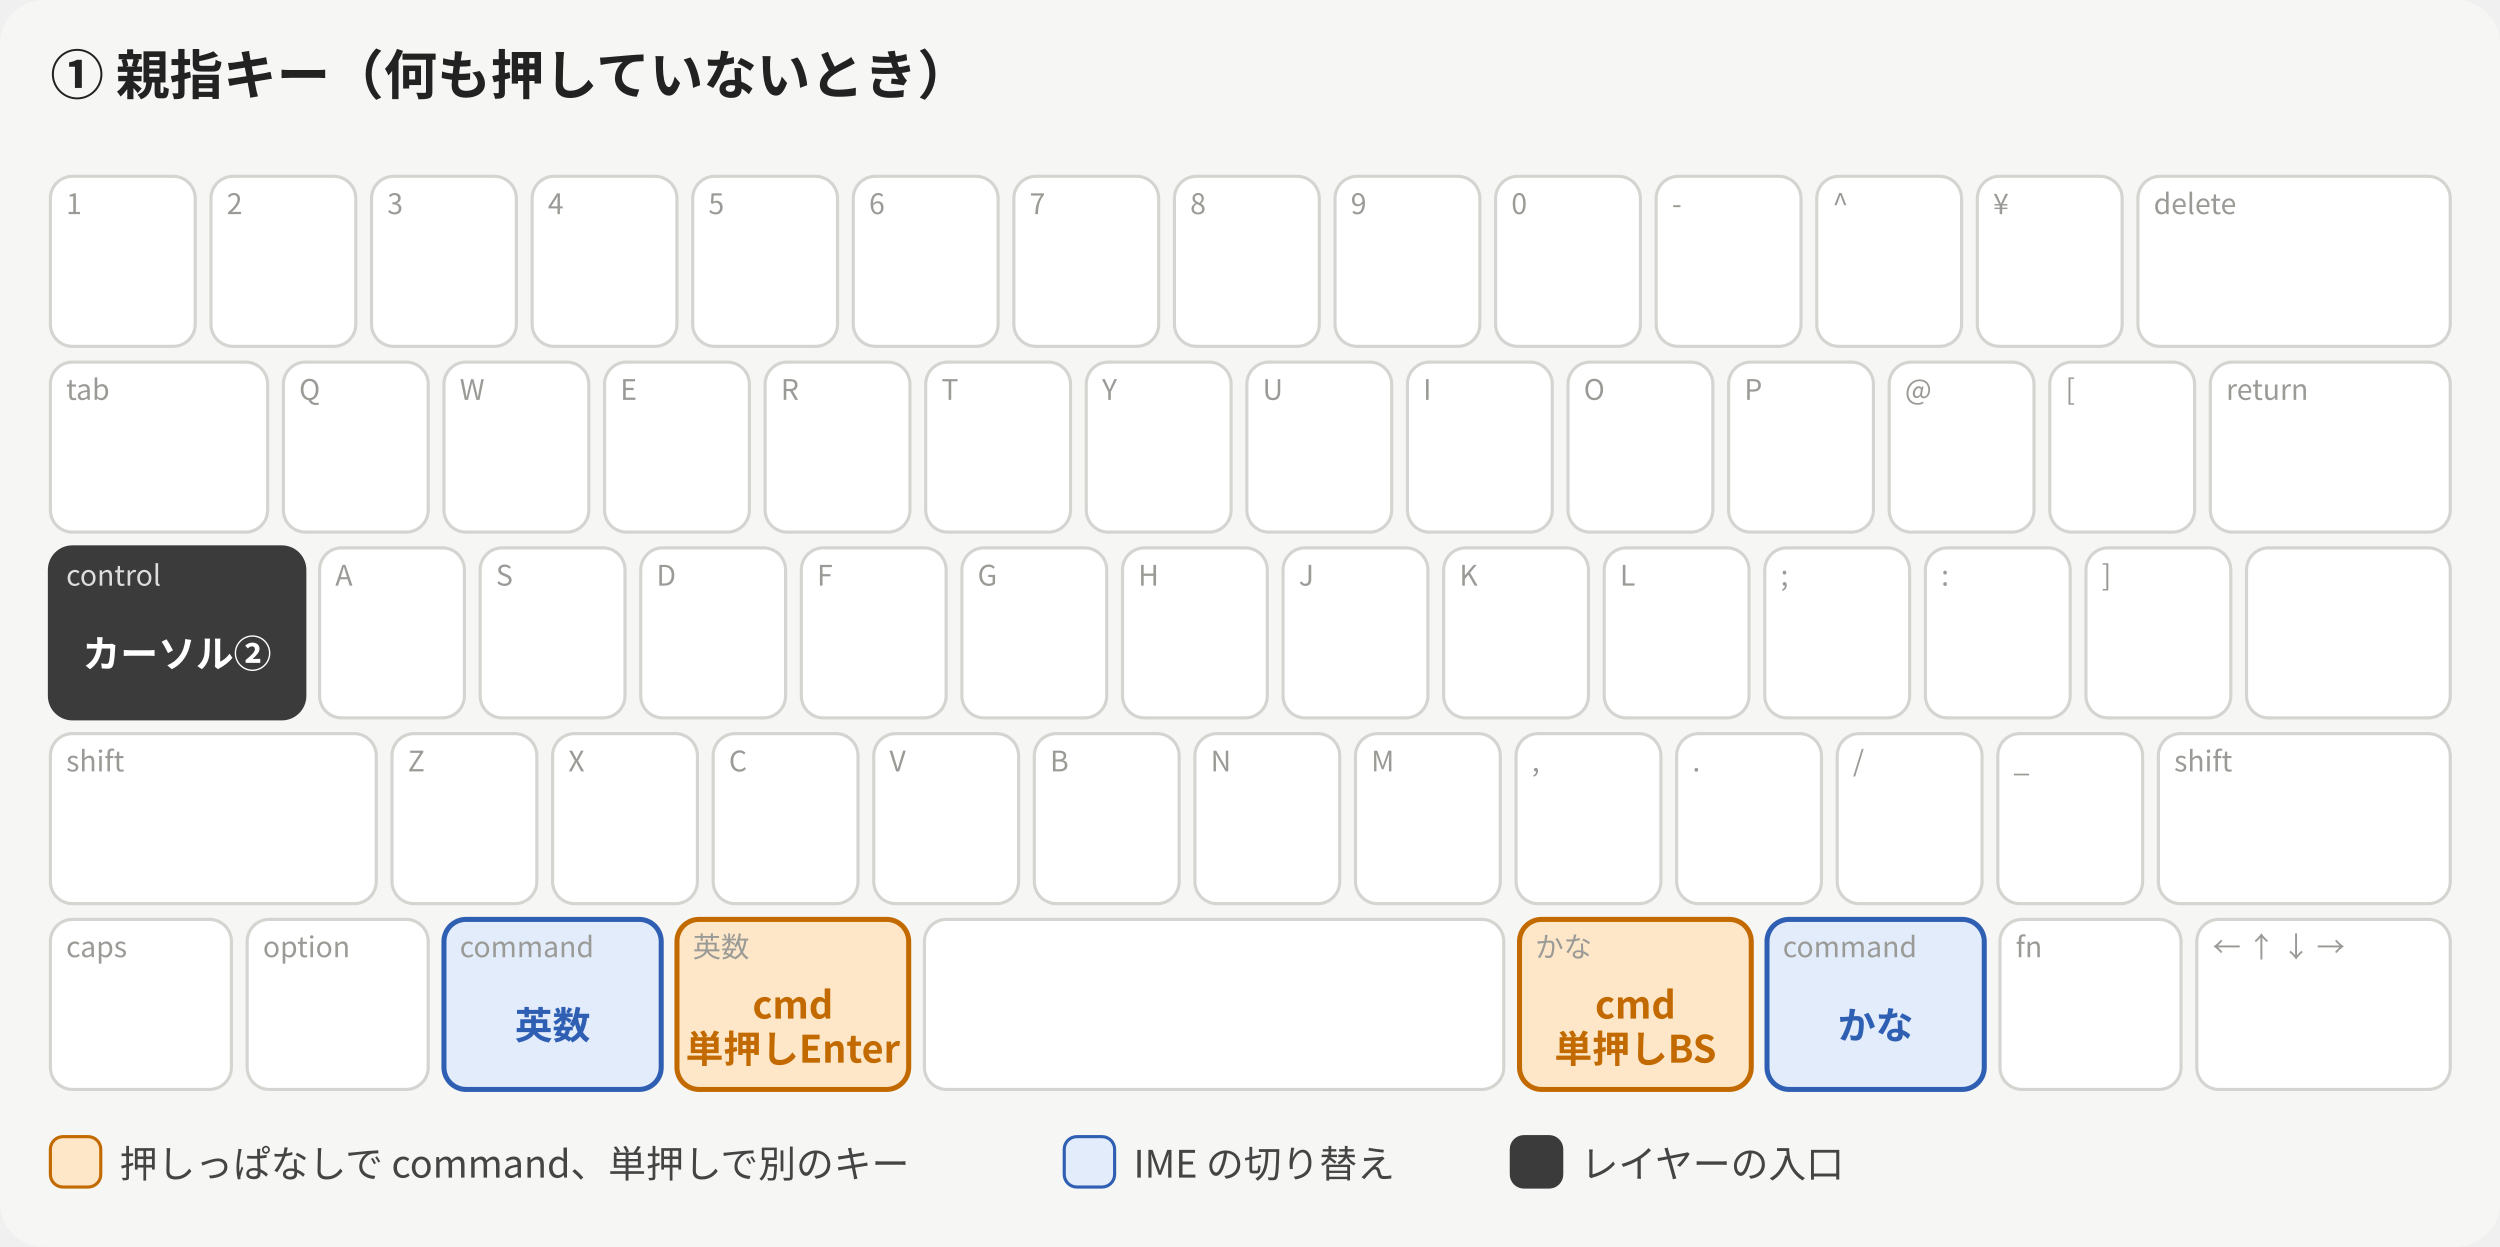
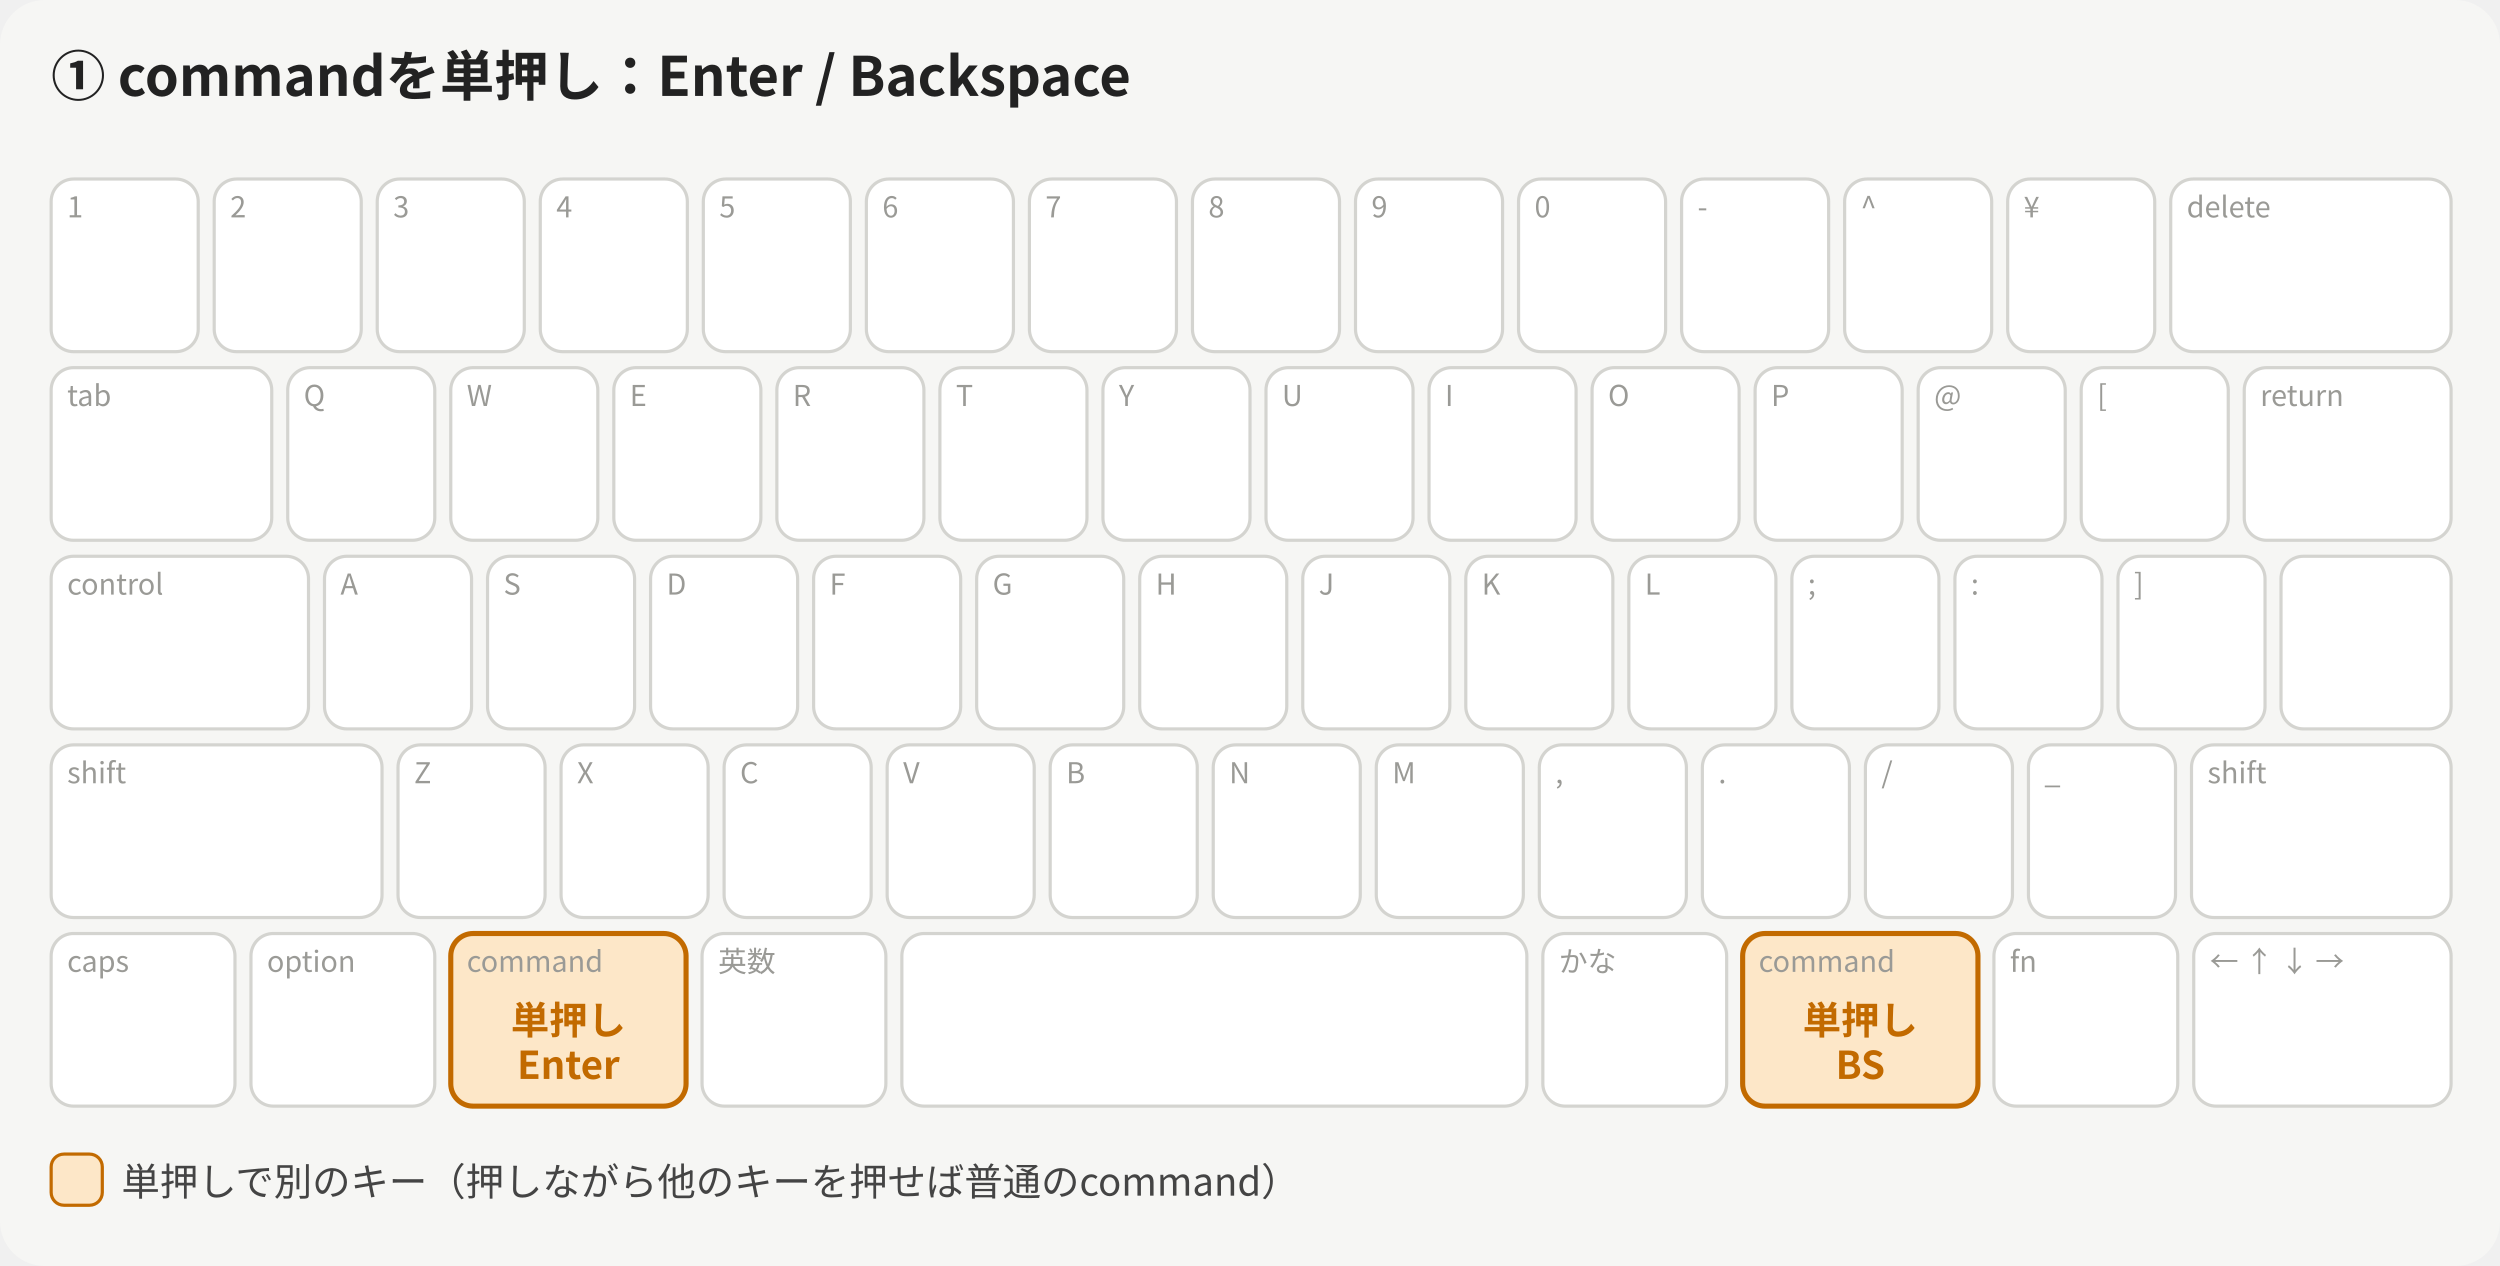
- <svg xmlns="http://www.w3.org/2000/svg" viewBox="0 0 794 396" width="794" height="396" font-family="'Hiragino Sans','Hiragino Kaku Gothic ProN','Noto Sans JP','Noto Sans CJK JP',sans-serif">
-   <rect width="794" height="396" rx="14" fill="#f6f6f4" />
-   <text x="16" y="30" font-size="17" font-weight="700" fill="#222">① 親指キー（何も押していないとき）</text>
+ <svg xmlns="http://www.w3.org/2000/svg" viewBox="0 0 782 396" width="782" height="396" font-family="'Hiragino Sans','Hiragino Kaku Gothic ProN','Noto Sans JP','Noto Sans CJK JP',sans-serif">
+   <rect width="782" height="396" rx="14" fill="#f6f6f4" />
+   <text x="16" y="30" font-size="17" font-weight="700" fill="#222">① commandを単押し：Enter / Backspace</text>
  <rect x="16" y="56" width="46.0" height="54" rx="7" fill="#ffffff" stroke="#d4d4d0" stroke-width="1" />
  <text x="21" y="68" font-size="9" fill="#9a9a96">1</text>
  <rect x="67" y="56" width="46.0" height="54" rx="7" fill="#ffffff" stroke="#d4d4d0" stroke-width="1" />
  <text x="72" y="68" font-size="9" fill="#9a9a96">2</text>
  <rect x="118" y="56" width="46.0" height="54" rx="7" fill="#ffffff" stroke="#d4d4d0" stroke-width="1" />
  <text x="123" y="68" font-size="9" fill="#9a9a96">3</text>
  <rect x="169" y="56" width="46.0" height="54" rx="7" fill="#ffffff" stroke="#d4d4d0" stroke-width="1" />
  <text x="174" y="68" font-size="9" fill="#9a9a96">4</text>
  <rect x="220" y="56" width="46.0" height="54" rx="7" fill="#ffffff" stroke="#d4d4d0" stroke-width="1" />
  <text x="225" y="68" font-size="9" fill="#9a9a96">5</text>
  <rect x="271" y="56" width="46.0" height="54" rx="7" fill="#ffffff" stroke="#d4d4d0" stroke-width="1" />
  <text x="276" y="68" font-size="9" fill="#9a9a96">6</text>
  <rect x="322" y="56" width="46.0" height="54" rx="7" fill="#ffffff" stroke="#d4d4d0" stroke-width="1" />
  <text x="327" y="68" font-size="9" fill="#9a9a96">7</text>
  <rect x="373" y="56" width="46.0" height="54" rx="7" fill="#ffffff" stroke="#d4d4d0" stroke-width="1" />
  <text x="378" y="68" font-size="9" fill="#9a9a96">8</text>
  <rect x="424" y="56" width="46.0" height="54" rx="7" fill="#ffffff" stroke="#d4d4d0" stroke-width="1" />
  <text x="429" y="68" font-size="9" fill="#9a9a96">9</text>
  <rect x="475" y="56" width="46.0" height="54" rx="7" fill="#ffffff" stroke="#d4d4d0" stroke-width="1" />
  <text x="480" y="68" font-size="9" fill="#9a9a96">0</text>
  <rect x="526" y="56" width="46.0" height="54" rx="7" fill="#ffffff" stroke="#d4d4d0" stroke-width="1" />
  <text x="531" y="68" font-size="9" fill="#9a9a96">-</text>
  <rect x="577" y="56" width="46.0" height="54" rx="7" fill="#ffffff" stroke="#d4d4d0" stroke-width="1" />
  <text x="582" y="68" font-size="9" fill="#9a9a96">^</text>
  <rect x="628" y="56" width="46.0" height="54" rx="7" fill="#ffffff" stroke="#d4d4d0" stroke-width="1" />
  <text x="633" y="68" font-size="9" fill="#9a9a96">¥</text>
-   <rect x="679" y="56" width="99.2" height="54" rx="7" fill="#ffffff" stroke="#d4d4d0" stroke-width="1" />
+   <rect x="679" y="56" width="87.7" height="54" rx="7" fill="#ffffff" stroke="#d4d4d0" stroke-width="1" />
  <text x="684" y="68" font-size="9" fill="#9a9a96">delete</text>
  <rect x="16" y="115" width="69.0" height="54" rx="7" fill="#ffffff" stroke="#d4d4d0" stroke-width="1" />
  <text x="21" y="127" font-size="9" fill="#9a9a96">tab</text>
  <rect x="90.0" y="115" width="46.0" height="54" rx="7" fill="#ffffff" stroke="#d4d4d0" stroke-width="1" />
  <text x="95.0" y="127" font-size="9" fill="#9a9a96">Q</text>
  <rect x="141.0" y="115" width="46.0" height="54" rx="7" fill="#ffffff" stroke="#d4d4d0" stroke-width="1" />
  <text x="146.0" y="127" font-size="9" fill="#9a9a96">W</text>
  <rect x="192.0" y="115" width="46.0" height="54" rx="7" fill="#ffffff" stroke="#d4d4d0" stroke-width="1" />
  <text x="197.0" y="127" font-size="9" fill="#9a9a96">E</text>
  <rect x="243.0" y="115" width="46.0" height="54" rx="7" fill="#ffffff" stroke="#d4d4d0" stroke-width="1" />
  <text x="248.0" y="127" font-size="9" fill="#9a9a96">R</text>
  <rect x="294.0" y="115" width="46.0" height="54" rx="7" fill="#ffffff" stroke="#d4d4d0" stroke-width="1" />
  <text x="299.0" y="127" font-size="9" fill="#9a9a96">T</text>
  <rect x="345.0" y="115" width="46.0" height="54" rx="7" fill="#ffffff" stroke="#d4d4d0" stroke-width="1" />
  <text x="350.0" y="127" font-size="9" fill="#9a9a96">Y</text>
  <rect x="396.0" y="115" width="46.0" height="54" rx="7" fill="#ffffff" stroke="#d4d4d0" stroke-width="1" />
  <text x="401.0" y="127" font-size="9" fill="#9a9a96">U</text>
  <rect x="447.0" y="115" width="46.0" height="54" rx="7" fill="#ffffff" stroke="#d4d4d0" stroke-width="1" />
  <text x="452.0" y="127" font-size="9" fill="#9a9a96">I</text>
  <rect x="498.0" y="115" width="46.0" height="54" rx="7" fill="#ffffff" stroke="#d4d4d0" stroke-width="1" />
  <text x="503.0" y="127" font-size="9" fill="#9a9a96">O</text>
  <rect x="549.0" y="115" width="46.0" height="54" rx="7" fill="#ffffff" stroke="#d4d4d0" stroke-width="1" />
  <text x="554.0" y="127" font-size="9" fill="#9a9a96">P</text>
  <rect x="600.0" y="115" width="46.0" height="54" rx="7" fill="#ffffff" stroke="#d4d4d0" stroke-width="1" />
  <text x="605.0" y="127" font-size="9" fill="#9a9a96">@</text>
  <rect x="651.0" y="115" width="46.0" height="54" rx="7" fill="#ffffff" stroke="#d4d4d0" stroke-width="1" />
  <text x="656.0" y="127" font-size="9" fill="#9a9a96">[</text>
-   <rect x="702.0" y="115" width="76.2" height="54" rx="7" fill="#ffffff" stroke="#d4d4d0" stroke-width="1" />
+   <rect x="702.0" y="115" width="64.7" height="54" rx="7" fill="#ffffff" stroke="#d4d4d0" stroke-width="1" />
  <text x="707.0" y="127" font-size="9" fill="#9a9a96">return</text>
-   <rect x="16" y="174" width="80.5" height="54" rx="7" fill="#3b3b3b" stroke="#3b3b3b" stroke-width="1.6" />
-   <text x="21" y="186" font-size="9" fill="#ddd">control</text>
-   <text x="56.2" y="212.0" font-size="12" font-weight="700" fill="#ffffff" text-anchor="middle">カーソル②</text>
+   <rect x="16" y="174" width="80.5" height="54" rx="7" fill="#ffffff" stroke="#d4d4d0" stroke-width="1" />
+   <text x="21" y="186" font-size="9" fill="#9a9a96">control</text>
  <rect x="101.5" y="174" width="46.0" height="54" rx="7" fill="#ffffff" stroke="#d4d4d0" stroke-width="1" />
  <text x="106.5" y="186" font-size="9" fill="#9a9a96">A</text>
  <rect x="152.5" y="174" width="46.0" height="54" rx="7" fill="#ffffff" stroke="#d4d4d0" stroke-width="1" />
  <text x="157.5" y="186" font-size="9" fill="#9a9a96">S</text>
  <rect x="203.5" y="174" width="46.0" height="54" rx="7" fill="#ffffff" stroke="#d4d4d0" stroke-width="1" />
  <text x="208.5" y="186" font-size="9" fill="#9a9a96">D</text>
  <rect x="254.5" y="174" width="46.0" height="54" rx="7" fill="#ffffff" stroke="#d4d4d0" stroke-width="1" />
  <text x="259.5" y="186" font-size="9" fill="#9a9a96">F</text>
  <rect x="305.5" y="174" width="46.0" height="54" rx="7" fill="#ffffff" stroke="#d4d4d0" stroke-width="1" />
  <text x="310.5" y="186" font-size="9" fill="#9a9a96">G</text>
  <rect x="356.5" y="174" width="46.0" height="54" rx="7" fill="#ffffff" stroke="#d4d4d0" stroke-width="1" />
  <text x="361.5" y="186" font-size="9" fill="#9a9a96">H</text>
  <rect x="407.5" y="174" width="46.0" height="54" rx="7" fill="#ffffff" stroke="#d4d4d0" stroke-width="1" />
  <text x="412.5" y="186" font-size="9" fill="#9a9a96">J</text>
  <rect x="458.5" y="174" width="46.0" height="54" rx="7" fill="#ffffff" stroke="#d4d4d0" stroke-width="1" />
  <text x="463.5" y="186" font-size="9" fill="#9a9a96">K</text>
  <rect x="509.5" y="174" width="46.0" height="54" rx="7" fill="#ffffff" stroke="#d4d4d0" stroke-width="1" />
  <text x="514.5" y="186" font-size="9" fill="#9a9a96">L</text>
  <rect x="560.5" y="174" width="46.0" height="54" rx="7" fill="#ffffff" stroke="#d4d4d0" stroke-width="1" />
  <text x="565.5" y="186" font-size="9" fill="#9a9a96">;</text>
  <rect x="611.5" y="174" width="46.0" height="54" rx="7" fill="#ffffff" stroke="#d4d4d0" stroke-width="1" />
  <text x="616.5" y="186" font-size="9" fill="#9a9a96">:</text>
  <rect x="662.5" y="174" width="46.0" height="54" rx="7" fill="#ffffff" stroke="#d4d4d0" stroke-width="1" />
  <text x="667.5" y="186" font-size="9" fill="#9a9a96">]</text>
-   <rect x="713.5" y="174" width="64.7" height="54" rx="7" fill="#ffffff" stroke="#d4d4d0" stroke-width="1" />
+   <rect x="713.5" y="174" width="53.2" height="54" rx="7" fill="#ffffff" stroke="#d4d4d0" stroke-width="1" />
  <rect x="16" y="233" width="103.5" height="54" rx="7" fill="#ffffff" stroke="#d4d4d0" stroke-width="1" />
  <text x="21" y="245" font-size="9" fill="#9a9a96">shift</text>
  <rect x="124.5" y="233" width="46.0" height="54" rx="7" fill="#ffffff" stroke="#d4d4d0" stroke-width="1" />
  <text x="129.5" y="245" font-size="9" fill="#9a9a96">Z</text>
  <rect x="175.5" y="233" width="46.0" height="54" rx="7" fill="#ffffff" stroke="#d4d4d0" stroke-width="1" />
  <text x="180.5" y="245" font-size="9" fill="#9a9a96">X</text>
  <rect x="226.5" y="233" width="46.0" height="54" rx="7" fill="#ffffff" stroke="#d4d4d0" stroke-width="1" />
  <text x="231.5" y="245" font-size="9" fill="#9a9a96">C</text>
  <rect x="277.5" y="233" width="46.0" height="54" rx="7" fill="#ffffff" stroke="#d4d4d0" stroke-width="1" />
  <text x="282.5" y="245" font-size="9" fill="#9a9a96">V</text>
  <rect x="328.5" y="233" width="46.0" height="54" rx="7" fill="#ffffff" stroke="#d4d4d0" stroke-width="1" />
  <text x="333.5" y="245" font-size="9" fill="#9a9a96">B</text>
  <rect x="379.5" y="233" width="46.0" height="54" rx="7" fill="#ffffff" stroke="#d4d4d0" stroke-width="1" />
  <text x="384.5" y="245" font-size="9" fill="#9a9a96">N</text>
  <rect x="430.5" y="233" width="46.0" height="54" rx="7" fill="#ffffff" stroke="#d4d4d0" stroke-width="1" />
  <text x="435.5" y="245" font-size="9" fill="#9a9a96">M</text>
  <rect x="481.5" y="233" width="46.0" height="54" rx="7" fill="#ffffff" stroke="#d4d4d0" stroke-width="1" />
  <text x="486.5" y="245" font-size="9" fill="#9a9a96">,</text>
  <rect x="532.5" y="233" width="46.0" height="54" rx="7" fill="#ffffff" stroke="#d4d4d0" stroke-width="1" />
  <text x="537.5" y="245" font-size="9" fill="#9a9a96">.</text>
  <rect x="583.5" y="233" width="46.0" height="54" rx="7" fill="#ffffff" stroke="#d4d4d0" stroke-width="1" />
  <text x="588.5" y="245" font-size="9" fill="#9a9a96">/</text>
  <rect x="634.5" y="233" width="46.0" height="54" rx="7" fill="#ffffff" stroke="#d4d4d0" stroke-width="1" />
  <text x="639.5" y="245" font-size="9" fill="#9a9a96">_</text>
-   <rect x="685.5" y="233" width="92.7" height="54" rx="7" fill="#ffffff" stroke="#d4d4d0" stroke-width="1" />
+   <rect x="685.5" y="233" width="81.2" height="54" rx="7" fill="#ffffff" stroke="#d4d4d0" stroke-width="1" />
  <text x="690.5" y="245" font-size="9" fill="#9a9a96">shift</text>
  <rect x="16" y="292" width="57.5" height="54" rx="7" fill="#ffffff" stroke="#d4d4d0" stroke-width="1" />
  <text x="21" y="304" font-size="9" fill="#9a9a96">caps</text>
  <rect x="78.5" y="292" width="57.5" height="54" rx="7" fill="#ffffff" stroke="#d4d4d0" stroke-width="1" />
  <text x="83.5" y="304" font-size="9" fill="#9a9a96">option</text>
-   <rect x="141.0" y="292" width="69.0" height="54" rx="7" fill="#e3ecfb" stroke="#2f5fb3" stroke-width="1.6" />
+   <rect x="141.0" y="292" width="73.6" height="54" rx="7" fill="#fde7c8" stroke="#c26a00" stroke-width="1.6" />
  <text x="146.0" y="304" font-size="9" fill="#9a9a96">command</text>
-   <text x="175.5" y="330.0" font-size="12" font-weight="700" fill="#2f5fb3" text-anchor="middle">英数</text>
-   <rect x="215.0" y="292" width="73.6" height="54" rx="7" fill="#fde7c8" stroke="#c26a00" stroke-width="1.6" />
-   <text x="220.0" y="304" font-size="9" fill="#9a9a96">英数</text>
-   <text x="251.8" y="323.5" font-size="12" font-weight="700" fill="#c26a00" text-anchor="middle">cmd</text>
-   <text x="251.8" y="337.5" font-size="12" font-weight="700" fill="#c26a00" text-anchor="middle">単押しEnter</text>
-   <rect x="293.6" y="292" width="184.0" height="54" rx="7" fill="#ffffff" stroke="#d4d4d0" stroke-width="1" />
-   <rect x="482.6" y="292" width="73.6" height="54" rx="7" fill="#fde7c8" stroke="#c26a00" stroke-width="1.6" />
+   <text x="177.8" y="323.5" font-size="12" font-weight="700" fill="#c26a00" text-anchor="middle">単押し</text>
+   <text x="177.8" y="337.5" font-size="12" font-weight="700" fill="#c26a00" text-anchor="middle">Enter</text>
+   <rect x="219.6" y="292" width="57.5" height="54" rx="7" fill="#ffffff" stroke="#d4d4d0" stroke-width="1" />
+   <text x="224.6" y="304" font-size="9" fill="#9a9a96">英数</text>
+   <rect x="282.1" y="292" width="195.5" height="54" rx="7" fill="#ffffff" stroke="#d4d4d0" stroke-width="1" />
+   <rect x="482.6" y="292" width="57.5" height="54" rx="7" fill="#ffffff" stroke="#d4d4d0" stroke-width="1" />
  <text x="487.6" y="304" font-size="9" fill="#9a9a96">かな</text>
-   <text x="519.4" y="323.5" font-size="12" font-weight="700" fill="#c26a00" text-anchor="middle">cmd</text>
-   <text x="519.4" y="337.5" font-size="12" font-weight="700" fill="#c26a00" text-anchor="middle">単押しBS</text>
-   <rect x="561.2" y="292" width="69.0" height="54" rx="7" fill="#e3ecfb" stroke="#2f5fb3" stroke-width="1.6" />
-   <text x="566.2" y="304" font-size="9" fill="#9a9a96">command</text>
-   <text x="595.7" y="330.0" font-size="12" font-weight="700" fill="#2f5fb3" text-anchor="middle">かな</text>
-   <rect x="635.2" y="292" width="57.5" height="54" rx="7" fill="#ffffff" stroke="#d4d4d0" stroke-width="1" />
-   <text x="640.2" y="304" font-size="9" fill="#9a9a96">fn</text>
-   <rect x="697.7" y="292" width="80.5" height="54" rx="7" fill="#ffffff" stroke="#d4d4d0" stroke-width="1" />
-   <text x="702.7" y="304" font-size="9" fill="#9a9a96">← ↑ ↓ →</text>
+   <rect x="545.1" y="292" width="73.6" height="54" rx="7" fill="#fde7c8" stroke="#c26a00" stroke-width="1.6" />
+   <text x="550.1" y="304" font-size="9" fill="#9a9a96">command</text>
+   <text x="581.9" y="323.5" font-size="12" font-weight="700" fill="#c26a00" text-anchor="middle">単押し</text>
+   <text x="581.9" y="337.5" font-size="12" font-weight="700" fill="#c26a00" text-anchor="middle">BS</text>
+   <rect x="623.7" y="292" width="57.5" height="54" rx="7" fill="#ffffff" stroke="#d4d4d0" stroke-width="1" />
+   <text x="628.7" y="304" font-size="9" fill="#9a9a96">fn</text>
+   <rect x="686.2" y="292" width="80.5" height="54" rx="7" fill="#ffffff" stroke="#d4d4d0" stroke-width="1" />
+   <text x="691.2" y="304" font-size="9" fill="#9a9a96">← ↑ ↓ →</text>
  <rect x="16" y="361" width="16" height="16" rx="4" fill="#fde7c8" stroke="#c26a00" />
-   <text x="38" y="374" font-size="12" fill="#444">押しっぱなしで command、単押しで別のキー</text>
-   <rect x="338" y="361" width="16" height="16" rx="4" fill="#e3ecfb" stroke="#2f5fb3" />
-   <text x="360" y="374" font-size="12" fill="#444">IME の切り替え</text>
-   <rect x="480" y="361" width="16" height="16" rx="4" fill="#3b3b3b" stroke="#3b3b3b" />
-   <text x="502" y="374" font-size="12" fill="#444">レイヤーの入口</text>
+   <text x="38" y="374" font-size="12" fill="#444">単押しで別のキー（押しながら他のキーを押せば普通のcommand）</text>
</svg>
